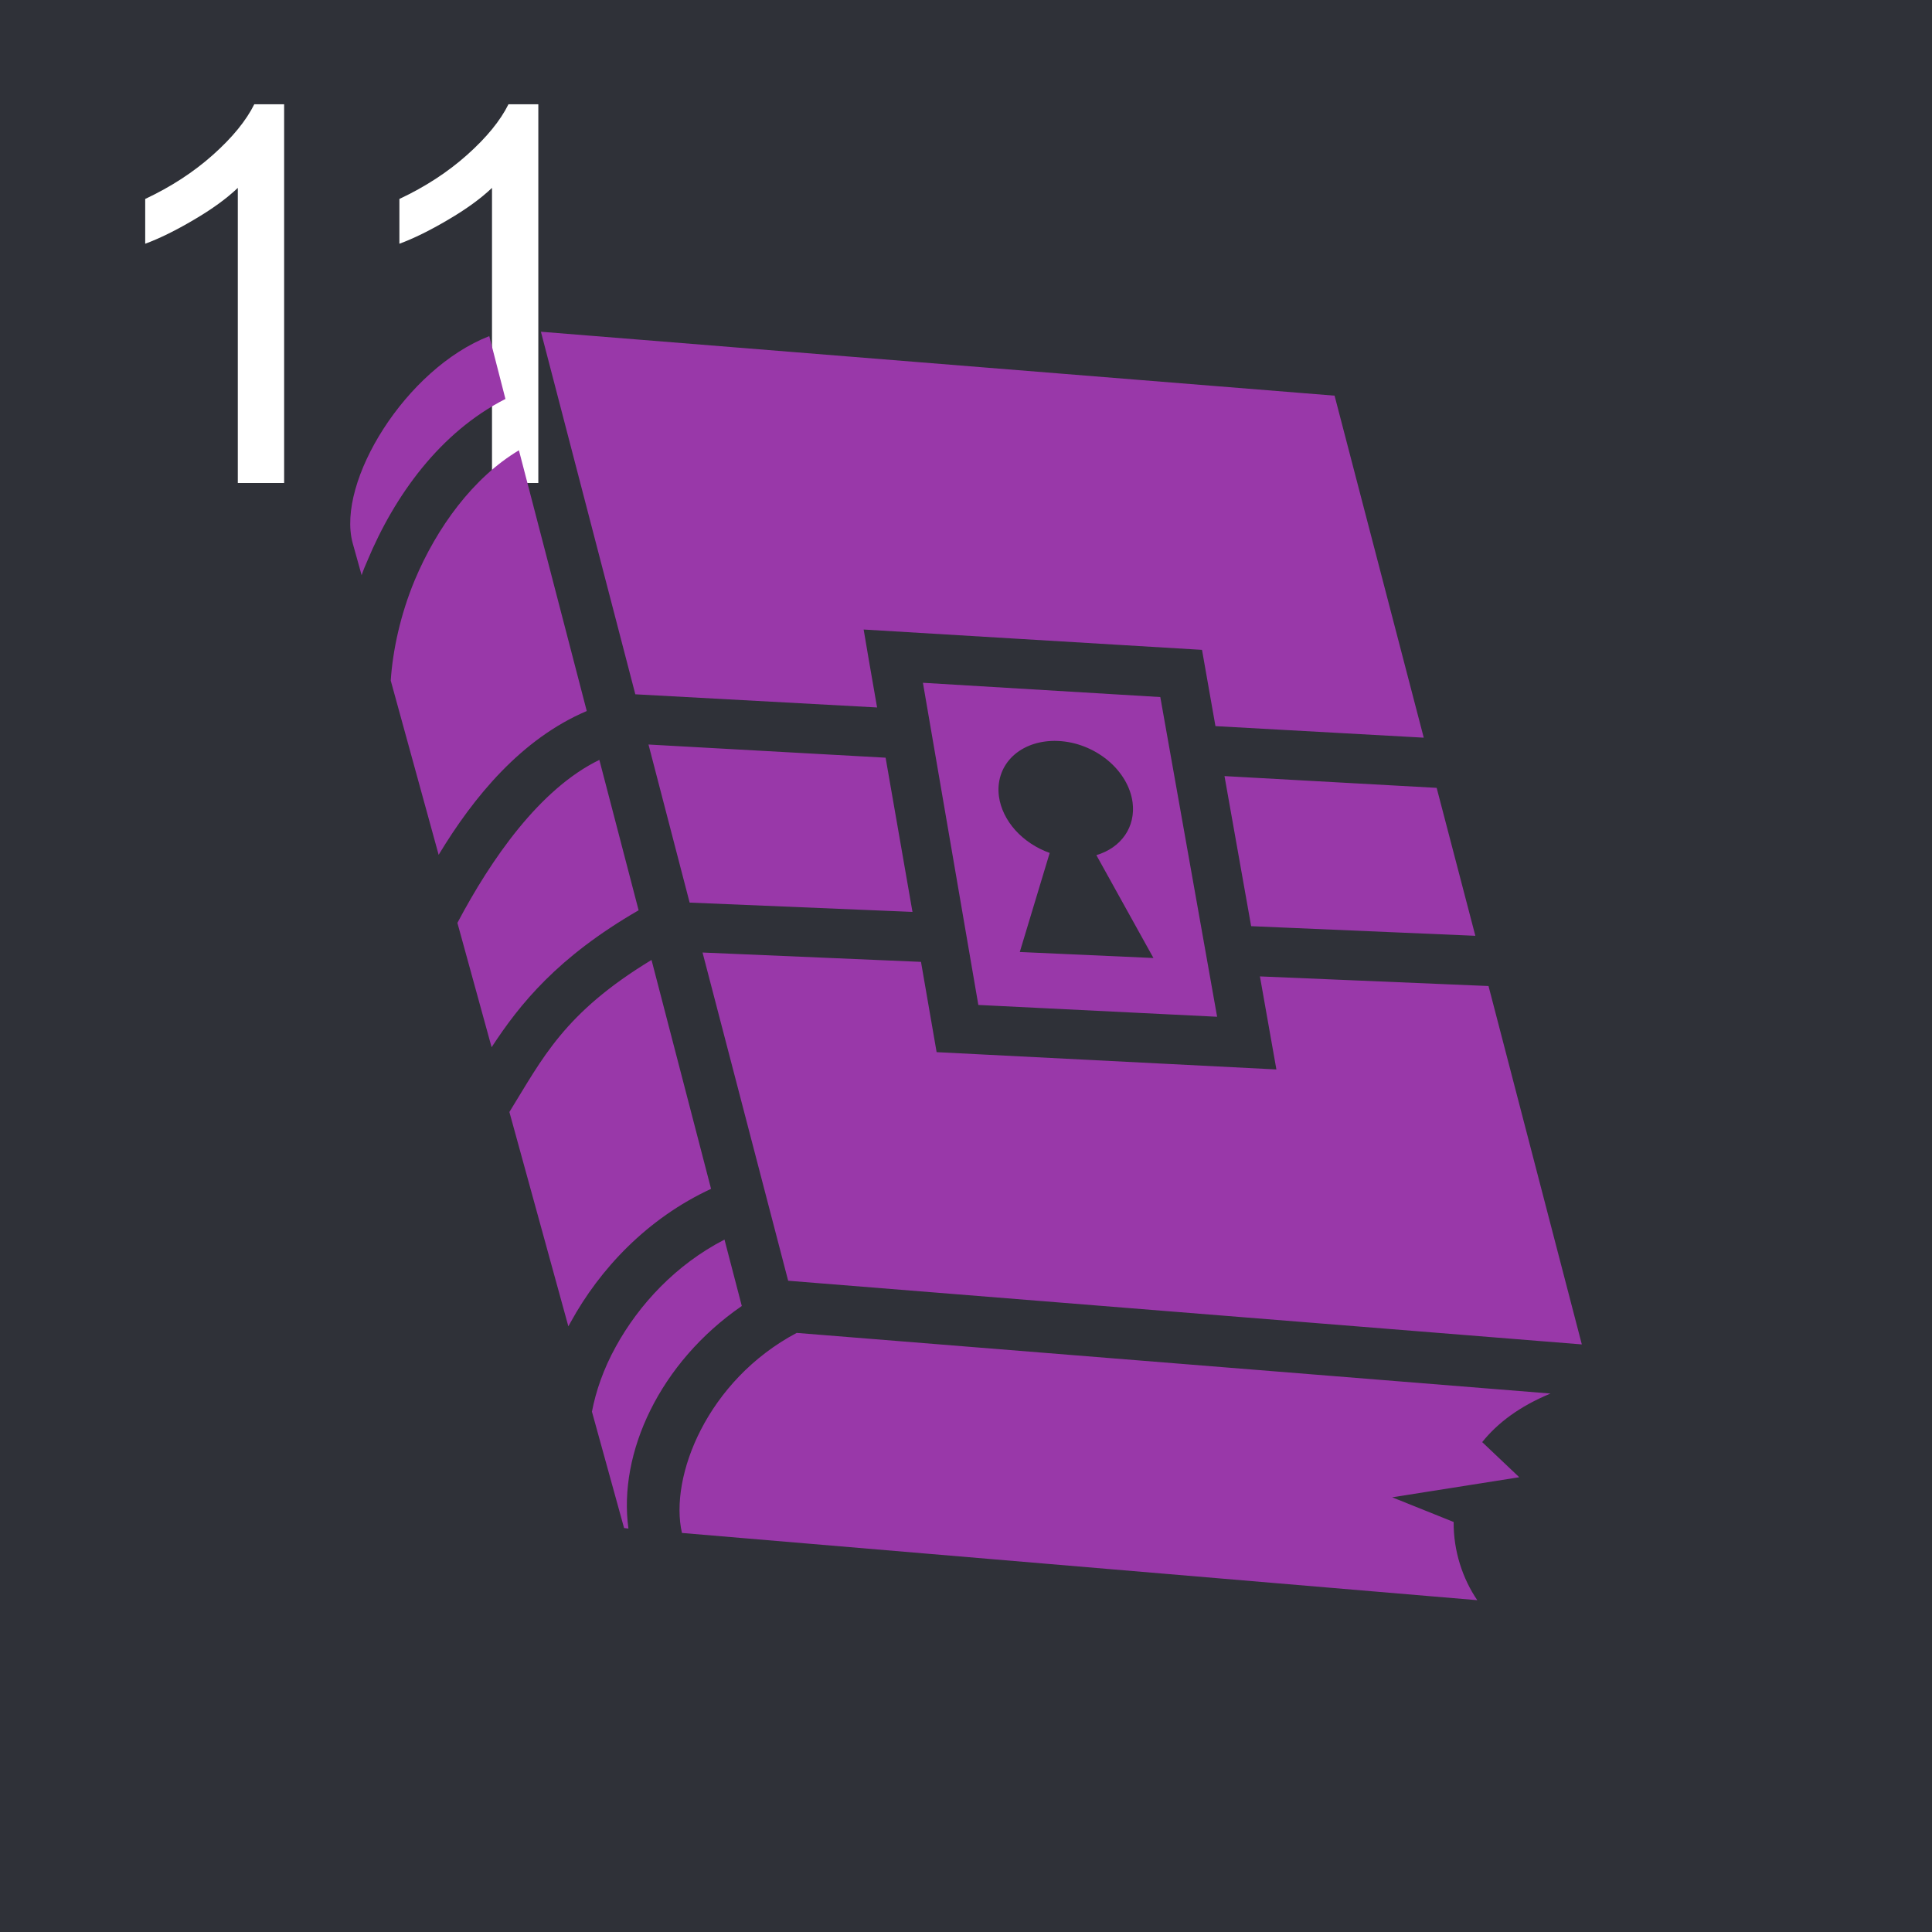
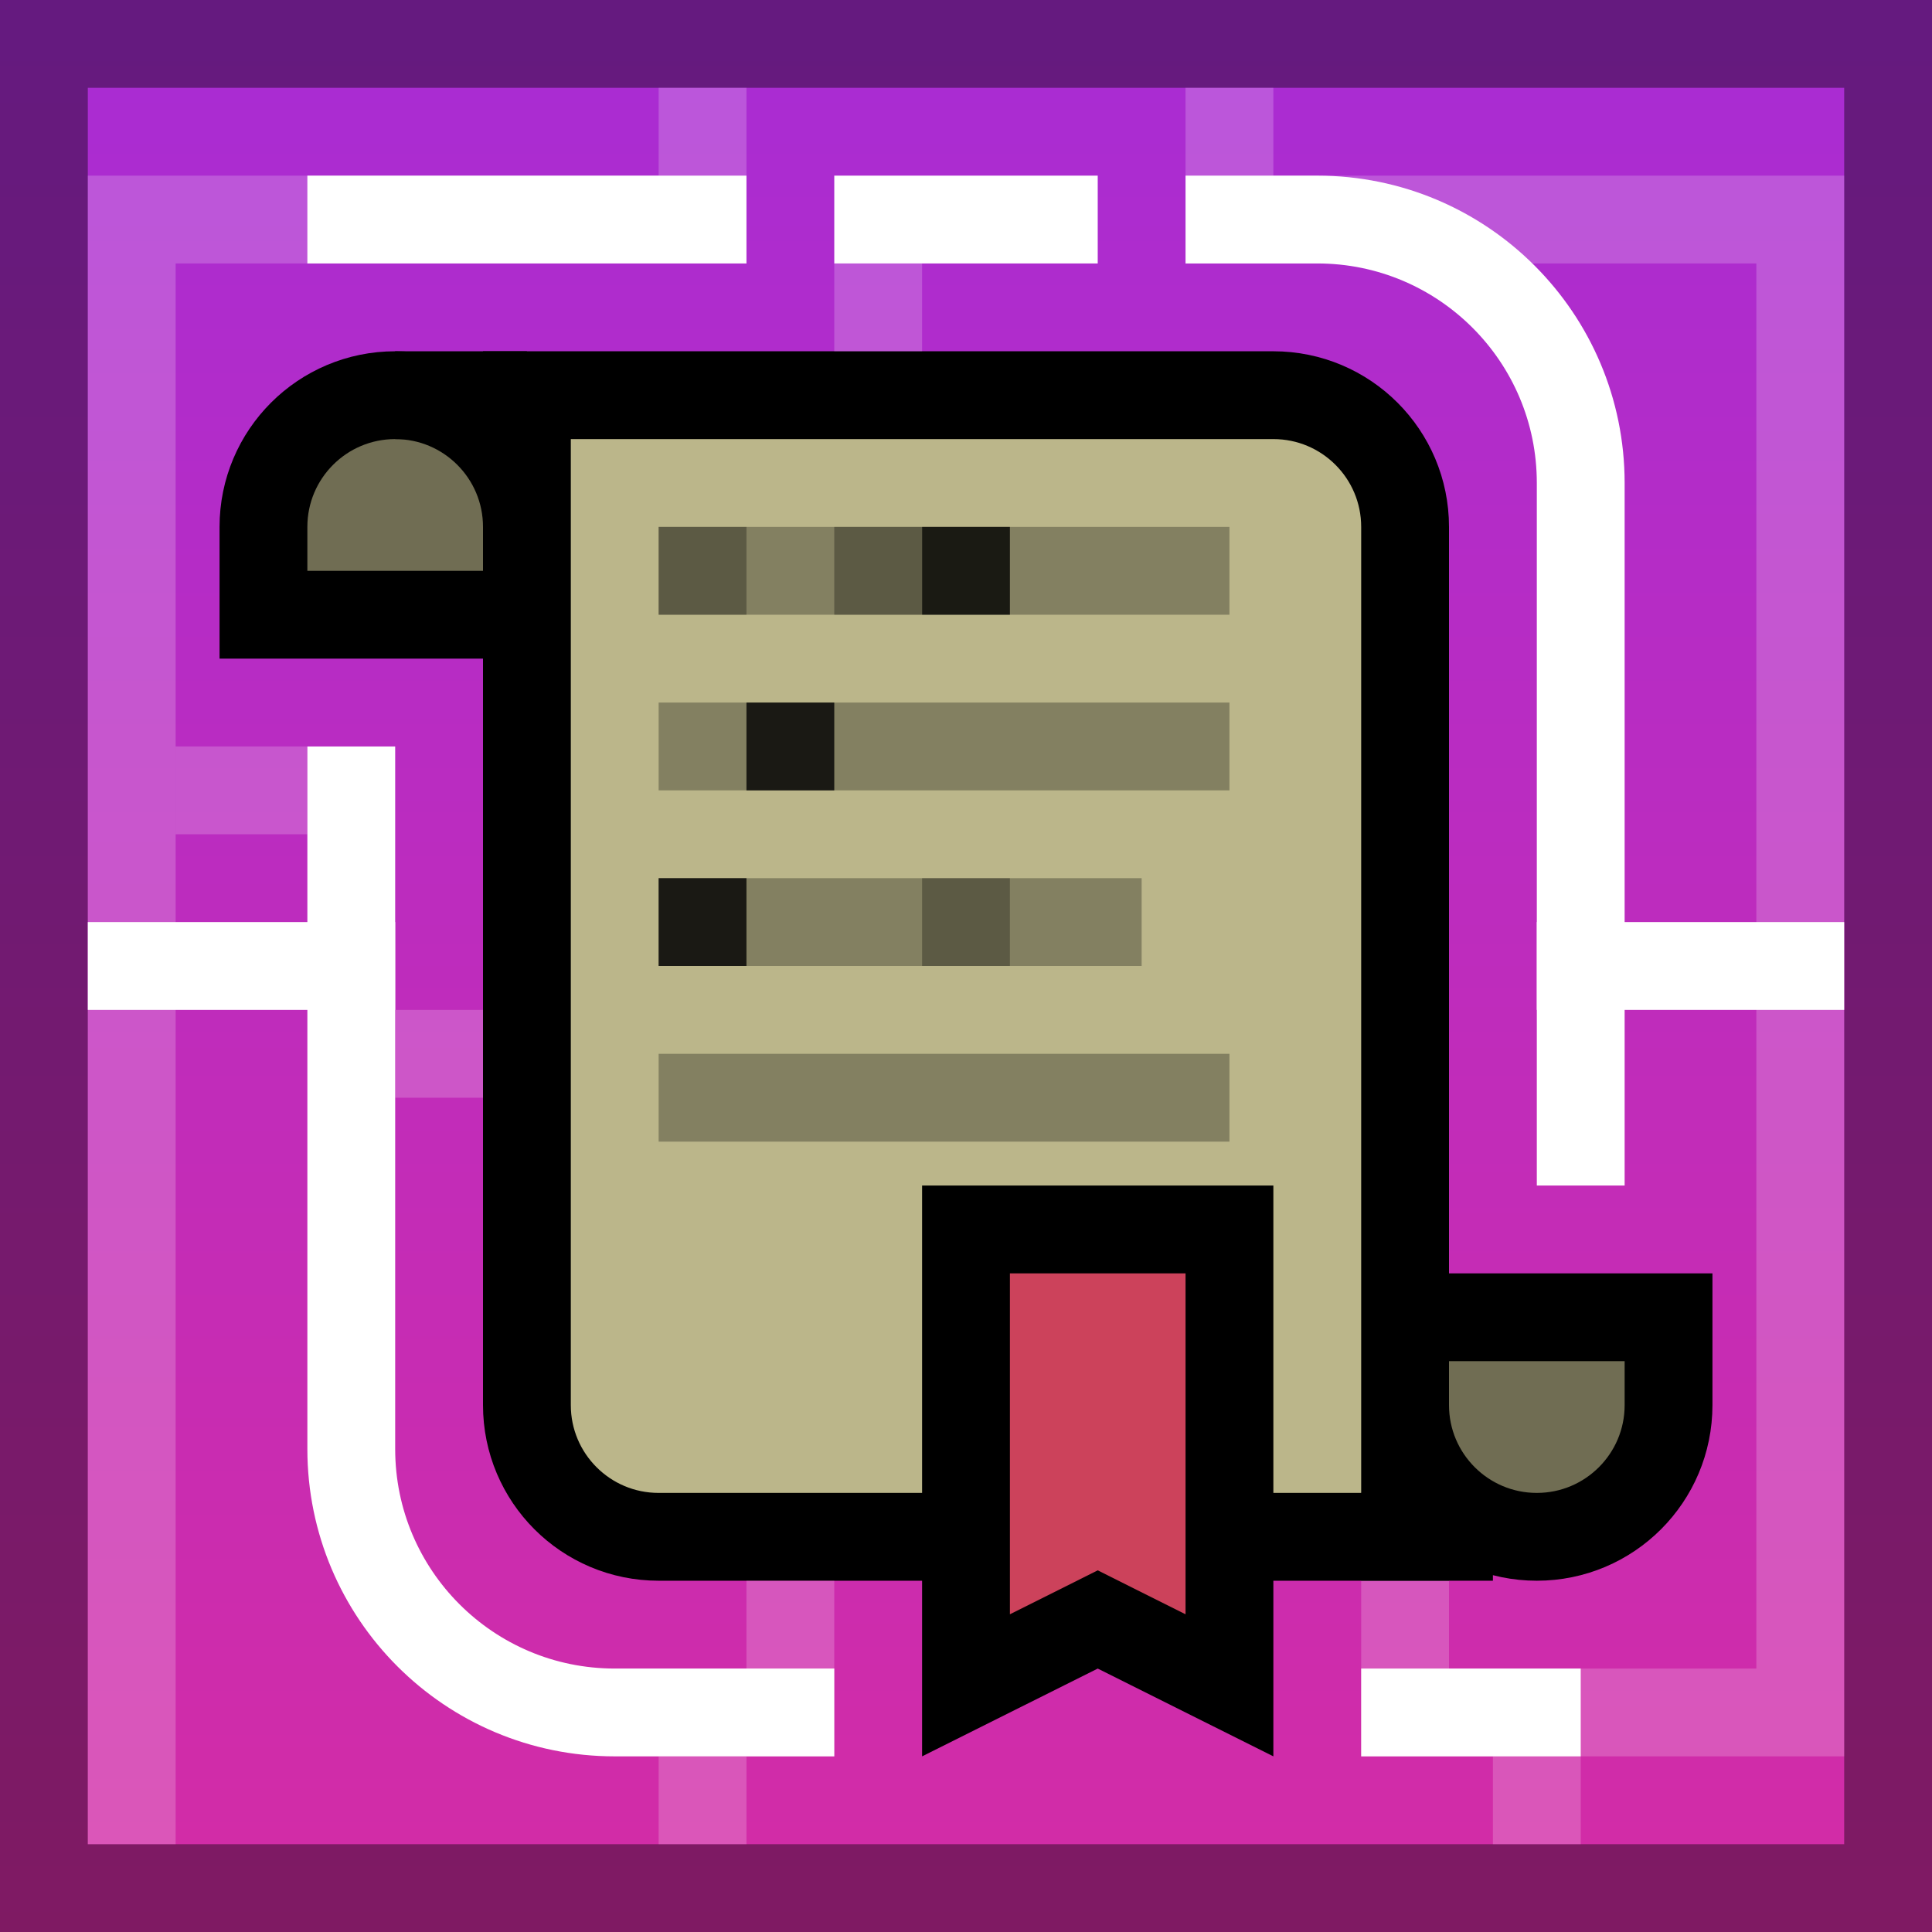
<svg xmlns="http://www.w3.org/2000/svg" width="44" height="44" viewBox="0 0 44 44" fill="none">
-   <rect width="44" height="44" fill="#2F3138" />
-   <path d="M6.471 11H5.416V4.279C5.162 4.521 4.828 4.764 4.414 5.006C4.004 5.248 3.635 5.43 3.307 5.551V4.531C3.896 4.254 4.412 3.918 4.854 3.523C5.295 3.129 5.607 2.746 5.791 2.375H6.471V11ZM12.26 11H11.205V4.279C10.951 4.521 10.617 4.764 10.203 5.006C9.793 5.248 9.424 5.43 9.096 5.551V4.531C9.686 4.254 10.201 3.918 10.643 3.523C11.084 3.129 11.396 2.746 11.58 2.375H12.26V11Z" fill="white" />
-   <path d="M12.319 7.555L14.469 15.812L19.975 16.112L19.788 15.037L19.669 14.337L27.375 14.8L27.681 16.537L32.425 16.8L30.394 9.011L12.319 7.555ZM11.143 7.655C9.236 8.398 7.661 10.973 8.03 12.362L8.236 13.1C8.274 12.987 8.318 12.881 8.368 12.768C8.986 11.286 10.024 9.842 11.511 9.086L11.143 7.655ZM11.818 10.255C10.774 10.88 9.949 12.011 9.443 13.218C9.118 14 8.943 14.818 8.899 15.5L9.99 19.468C10.79 18.143 11.877 16.825 13.363 16.193L11.818 10.255ZM21.019 15.55L22.281 22.887L27.719 23.156L26.425 15.875L21.019 15.55ZM23.944 16.875C23.993 16.872 24.043 16.872 24.094 16.875C24.294 16.883 24.497 16.926 24.691 17.001C24.884 17.076 25.066 17.182 25.224 17.312C25.382 17.442 25.513 17.594 25.611 17.759C25.709 17.925 25.771 18.1 25.794 18.275C25.829 18.546 25.769 18.806 25.622 19.02C25.474 19.235 25.247 19.393 24.969 19.475L26.269 21.818L23.225 21.681L23.906 19.425C23.603 19.317 23.33 19.137 23.123 18.907C22.917 18.677 22.787 18.408 22.75 18.137C22.706 17.807 22.804 17.495 23.024 17.262C23.245 17.029 23.573 16.891 23.944 16.875ZM14.769 16.956L15.706 20.556L20.781 20.768L20.169 17.256L14.769 16.956ZM13.65 17.306C12.287 17.968 11.18 19.575 10.417 21.018L11.196 23.85C11.838 22.868 12.694 21.8 14.544 20.731L13.65 17.306ZM27.887 17.675L28.494 21.093L33.6 21.312L32.719 17.943L27.887 17.675ZM16 21.693L17.95 29.168L36.025 30.618L33.9 22.456L28.694 22.237L29.069 24.356L21.331 23.962L20.975 21.906L16 21.693ZM14.838 21.862C12.838 23.075 12.356 24.106 11.601 25.325L12.944 30.206C12.963 30.175 12.981 30.137 13 30.106C13.662 28.9 14.738 27.75 16.194 27.075L14.838 21.862ZM16.5 28.231C15.394 28.8 14.55 29.712 14.025 30.668C13.744 31.175 13.569 31.687 13.481 32.15L14.213 34.8L14.312 34.812C14.075 33.087 15.025 31.031 16.894 29.743L16.5 28.231ZM18.144 30.356C16.106 31.437 15.238 33.631 15.531 34.912L33.644 36.443C33.312 35.956 33.1 35.325 33.106 34.662L31.706 34.1L34.6 33.643L33.756 32.843C34.106 32.406 34.612 32.025 35.312 31.737L18.144 30.356Z" fill="#9938A9" />
+   <rect width="44" height="44" fill="url(#paint0_linear_315_143904)" />
+   <path d="M12 12V14H6V12C6 10.343 7.343 9 9 9C10.657 9 12 10.343 12 12Z" fill="#BBB68A" />
+   <path d="M12 12V14H6V12C6 10.343 7.343 9 9 9C10.657 9 12 10.343 12 12Z" fill="black" fill-opacity="0.4" />
+   <path d="M12 12V14H6V12C6 10.343 7.343 9 9 9C10.657 9 12 10.343 12 12Z" stroke="black" stroke-width="2" />
+   <path d="M38 32V30H32V32C32 33.657 33.343 35 35 35C36.657 35 38 33.657 38 32Z" fill="#BBB68A" />
+   <path d="M38 32V30H32V32C32 33.657 33.343 35 35 35C36.657 35 38 33.657 38 32Z" fill="black" fill-opacity="0.4" />
+   <path d="M38 32V30H32V32C32 33.657 33.343 35 35 35C36.657 35 38 33.657 38 32Z" stroke="black" stroke-width="2" />
+   <path d="M12 9H29C30.657 9 32 10.343 32 12V35H15C13.343 35 12 33.657 12 32V9Z" fill="#BBB68A" stroke="black" stroke-width="2" />
+   <rect opacity="0.3" x="15" y="12" width="13" height="2" fill="black" />
+   <rect opacity="0.3" x="15" y="12" width="2" height="2" fill="black" />
+   <rect opacity="0.3" x="19" y="12" width="2" height="2" fill="black" />
+   <rect opacity="0.8" x="17" y="16" width="2" height="2" fill="black" />
+   <rect opacity="0.8" x="15" y="20" width="2" height="2" fill="black" />
+   <rect opacity="0.8" x="21" y="12" width="2" height="2" fill="black" />
+   <rect opacity="0.3" x="21" y="20" width="2" height="2" fill="black" />
+   <rect opacity="0.3" x="15" y="16" width="13" height="2" fill="black" />
+   <rect opacity="0.3" x="15" y="24" width="13" height="2" fill="black" />
+   <rect opacity="0.3" x="15" y="20" width="11" height="2" fill="black" />
+   <rect x="1" y="1" width="42" height="42" stroke="black" stroke-opacity="0.4" stroke-width="2" />
+   <rect x="2" y="21" width="7" height="2" fill="white" />
+   <rect x="35" y="21" width="7" height="2" fill="white" />
+   <rect x="19" y="6" width="2" height="6" transform="rotate(-90 19 6)" fill="white" />
+   <rect x="7" y="6" width="2" height="10" transform="rotate(-90 7 6)" fill="white" />
+   <rect x="31" y="40" width="2" height="5" transform="rotate(-90 31 40)" fill="white" />
+   <rect x="31" y="34" width="3" height="2" fill="black" />
+   <rect x="9" y="8" width="3" height="2" fill="black" />
+   <path d="M36 27V11C36 7.686 33.314 5 30 5H27" stroke="white" stroke-width="2" />
+   <path opacity="0.2" d="M31 39H41V5H27" stroke="white" stroke-width="2" />
+   <path opacity="0.2" d="M3 42V5H17" stroke="white" stroke-width="2" />
+   <path d="M8 17V33C8 36.314 10.686 39 14 39H19" stroke="white" stroke-width="2" />
+   <rect opacity="0.2" x="31" y="36" width="2" height="2" fill="white" />
+   <rect opacity="0.2" x="34" y="40" width="2" height="2" fill="white" />
+   <rect opacity="0.2" x="4" y="17" width="3" height="2" fill="white" />
+   <rect opacity="0.2" x="9" y="23" width="2" height="2" fill="white" />
+   <rect opacity="0.2" x="15" y="40" width="2" height="2" fill="white" />
+   <rect opacity="0.2" x="17" y="36" width="2" height="4" fill="white" />
+   <rect opacity="0.2" x="19" y="6" width="2" height="2" fill="white" />
+   <rect opacity="0.2" x="15" y="2" width="2" height="2" fill="white" />
+   <rect opacity="0.2" x="27" y="2" width="2" height="2" fill="white" />
+   <path d="M25.447 37.106L28 38.382V28H22V38.382L24.553 37.106L25 36.882L25.447 37.106Z" fill="#CC425B" stroke="black" stroke-width="2" />
+   <defs>
+     <linearGradient id="paint0_linear_315_143904" x1="22" y1="0" x2="22" y2="44" gradientUnits="userSpaceOnUse">
+       <stop stop-color="#A82CD4" />
+       <stop offset="1" stop-color="#D42CA5" />
+     </linearGradient>
+   </defs>
</svg>
